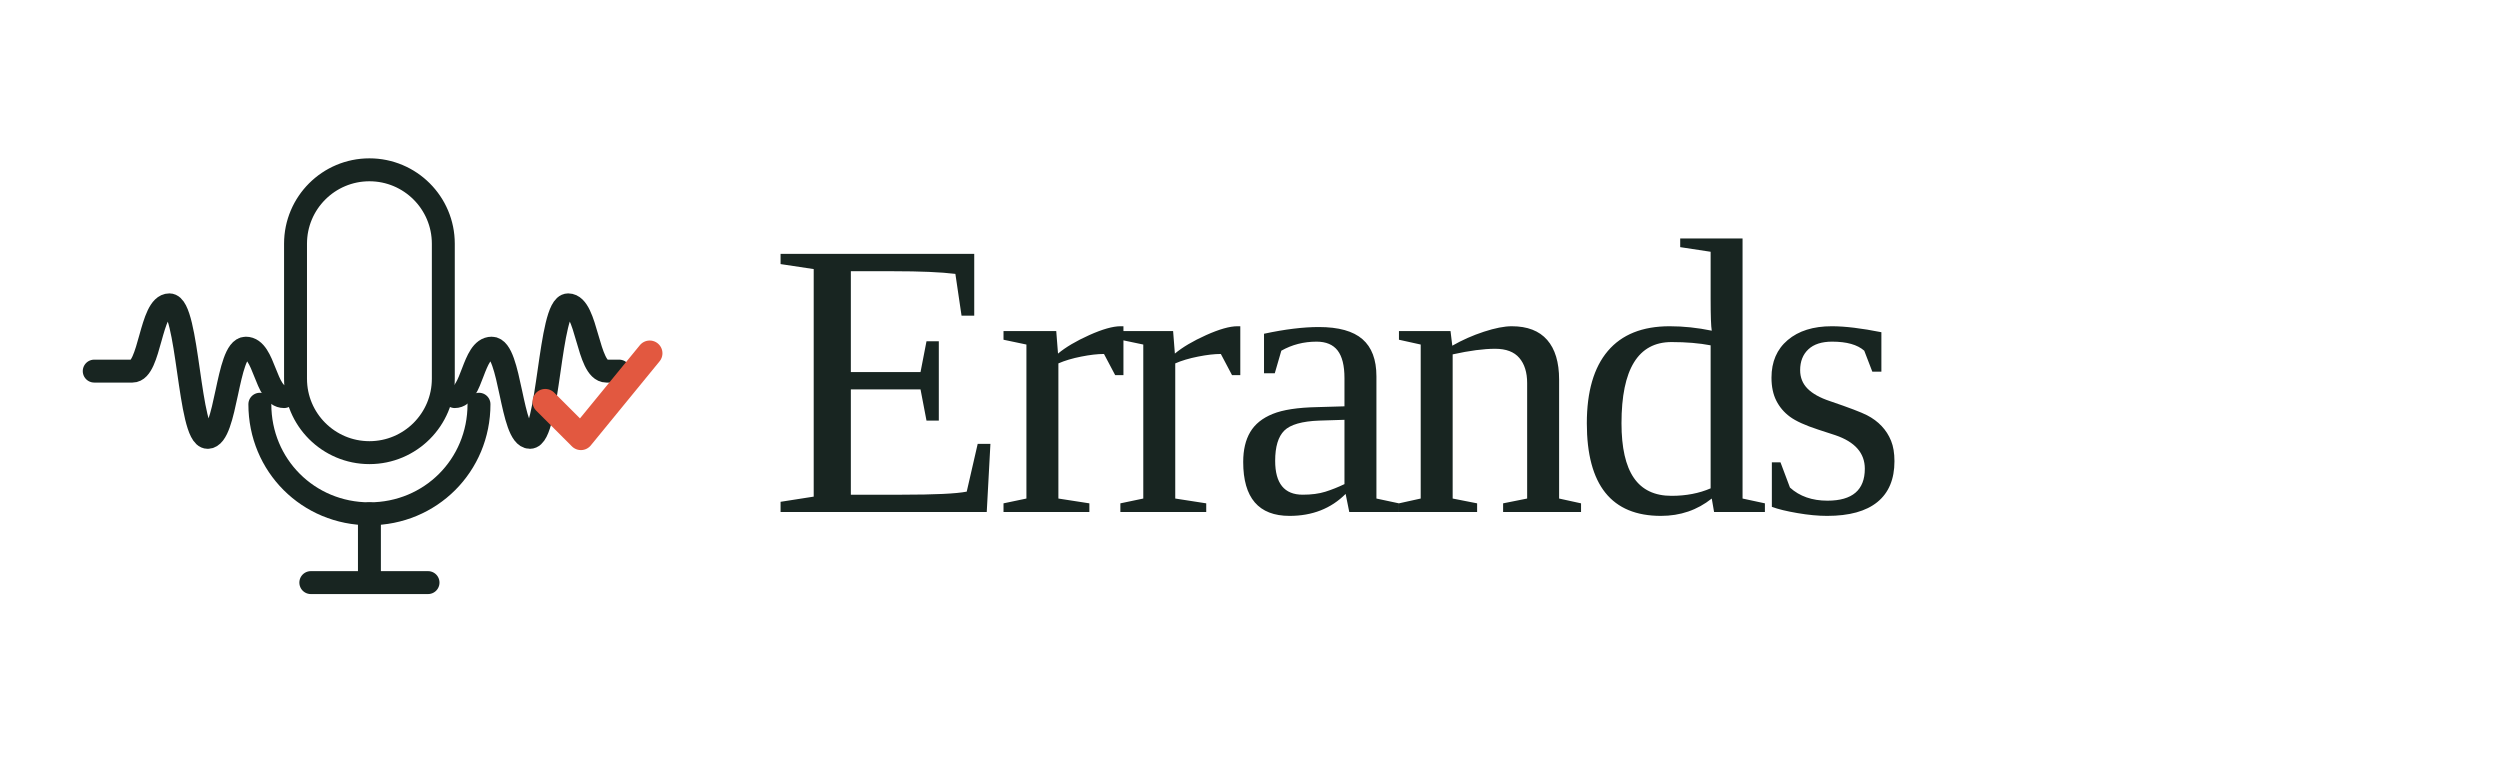
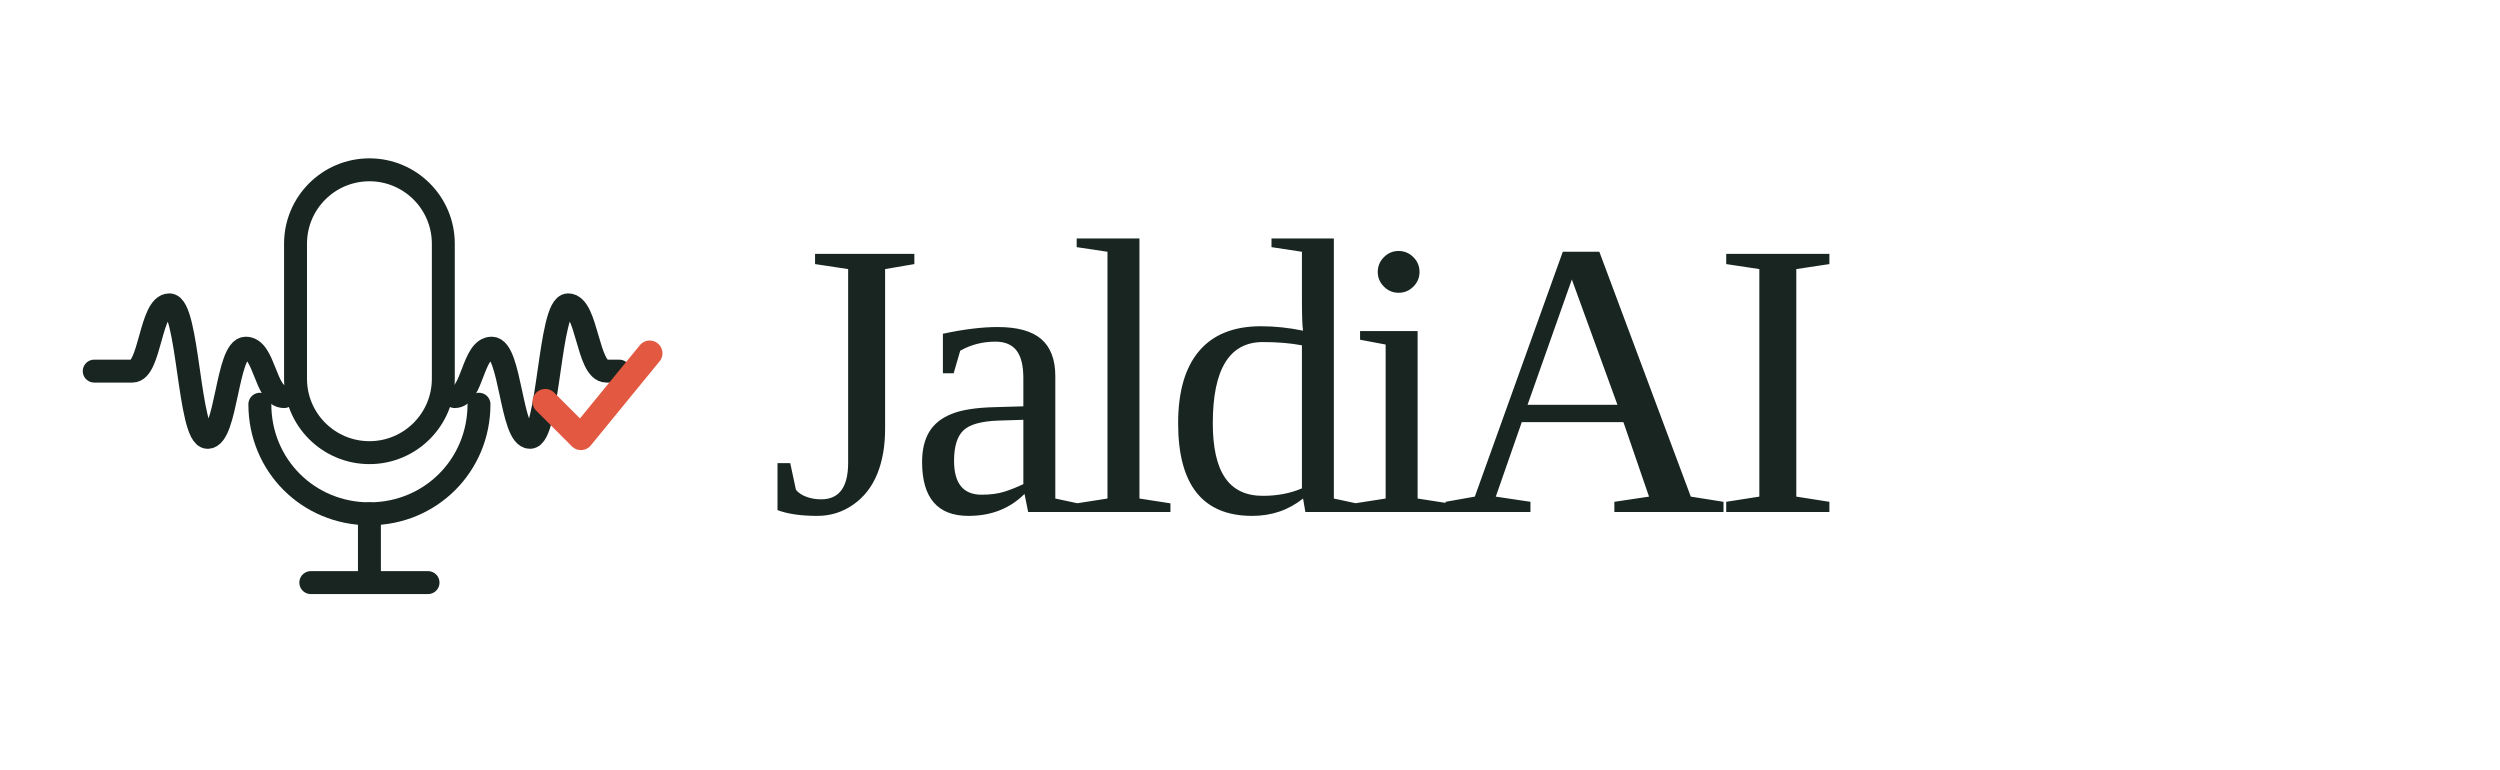
<svg xmlns="http://www.w3.org/2000/svg" viewBox="0 0 1040 320" role="img" aria-labelledby="title desc">
  <g transform="translate(18 24) scale(.53)" fill="none" stroke-linecap="round" stroke-linejoin="round">
    <path d="M40 246h30c14 0 14-52 29-52s15 104 30 104 15-70 30-70 15 38 30 38" stroke="#182521" stroke-width="18" />
    <rect x="198" y="88" width="116" height="222" rx="58" stroke="#182521" stroke-width="18" />
    <path d="M170 272c0 48 38 86 86 86s86-38 86-86" stroke="#182521" stroke-width="18" />
    <path d="M256 358v54M210 412h92" stroke="#182521" stroke-width="18" />
    <path d="M323 266c14 0 14-38 29-38s15 70 30 70 15-104 30-104 15 52 30 52h10" stroke="#182521" stroke-width="18" />
    <path d="M394 270l28 28 54-66" stroke="#E25840" stroke-width="20" />
  </g>
-   <text x="320" y="213" fill="#182521" font-family="'Source Serif 4', Georgia, 'Times New Roman', serif" font-size="164" font-weight="400" letter-spacing="-6">Errands</text>
+   <text x="320" y="213" fill="#182521" font-family="'Source Serif 4', Georgia, 'Times New Roman', serif" font-size="164" font-weight="400" letter-spacing="-6">JaldiAI</text>
</svg>
